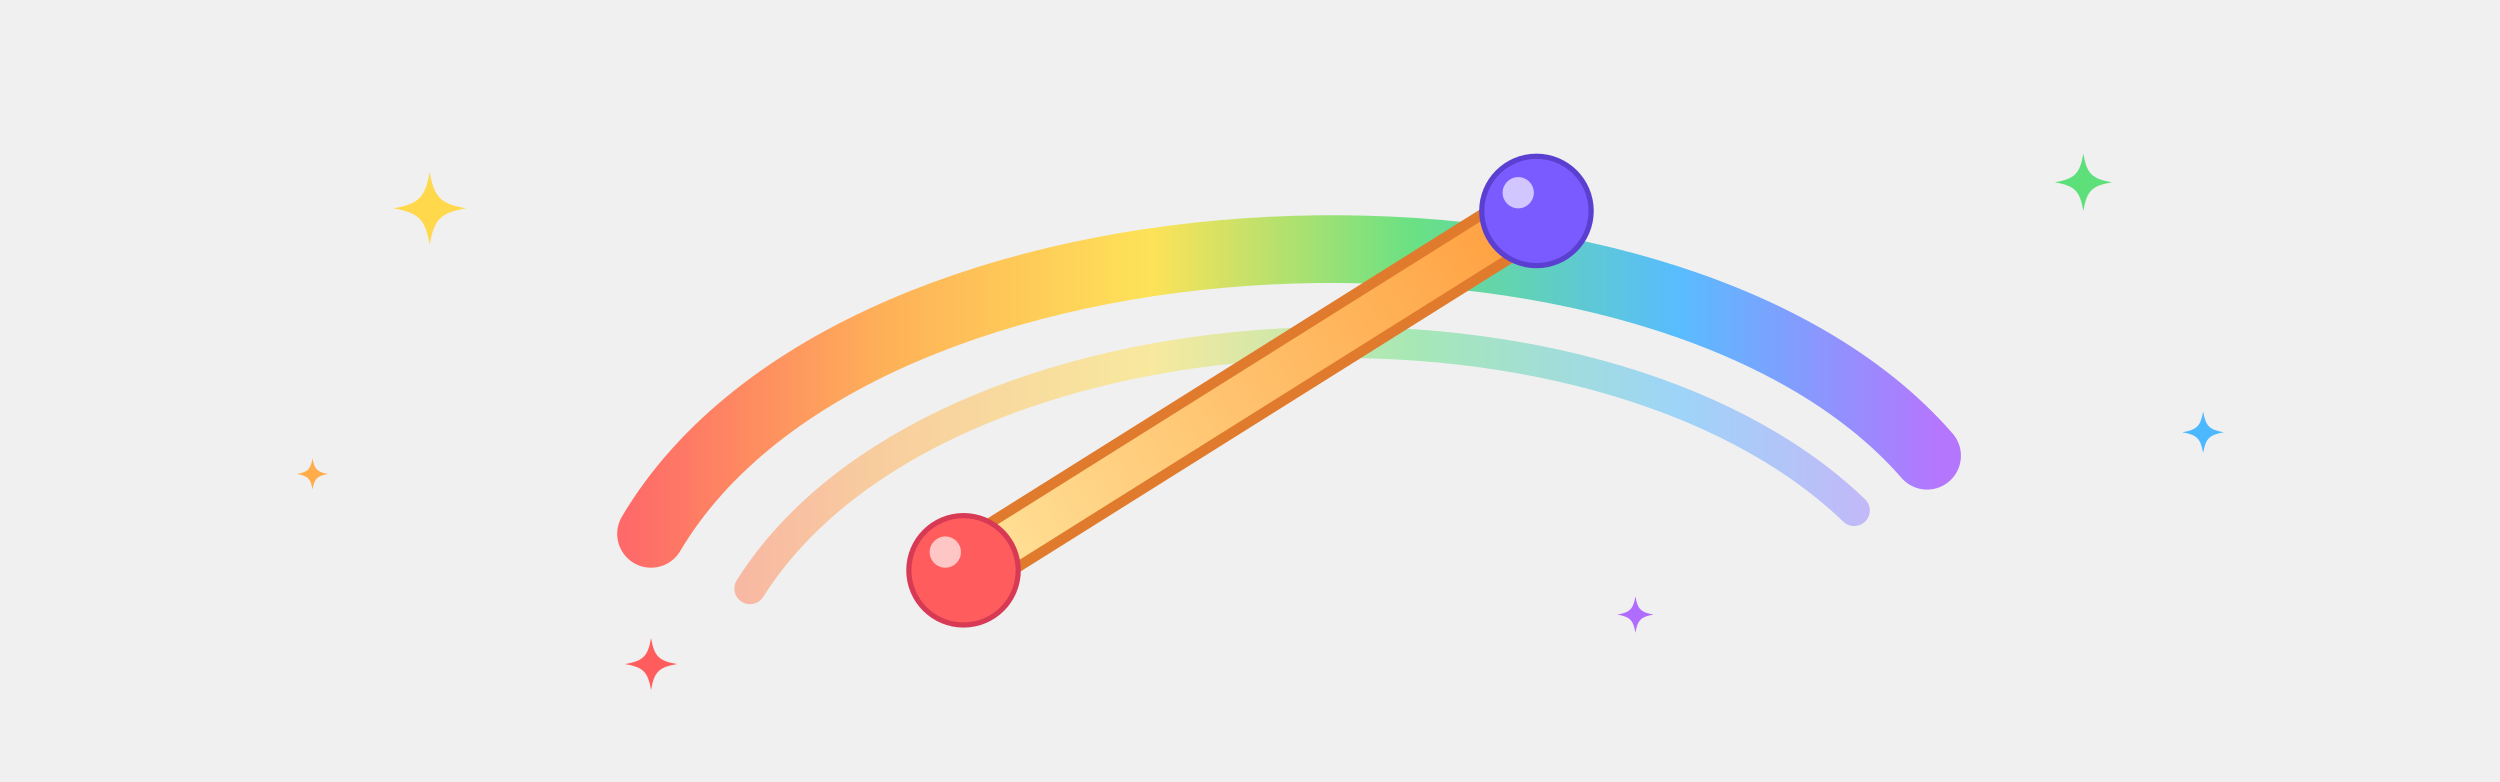
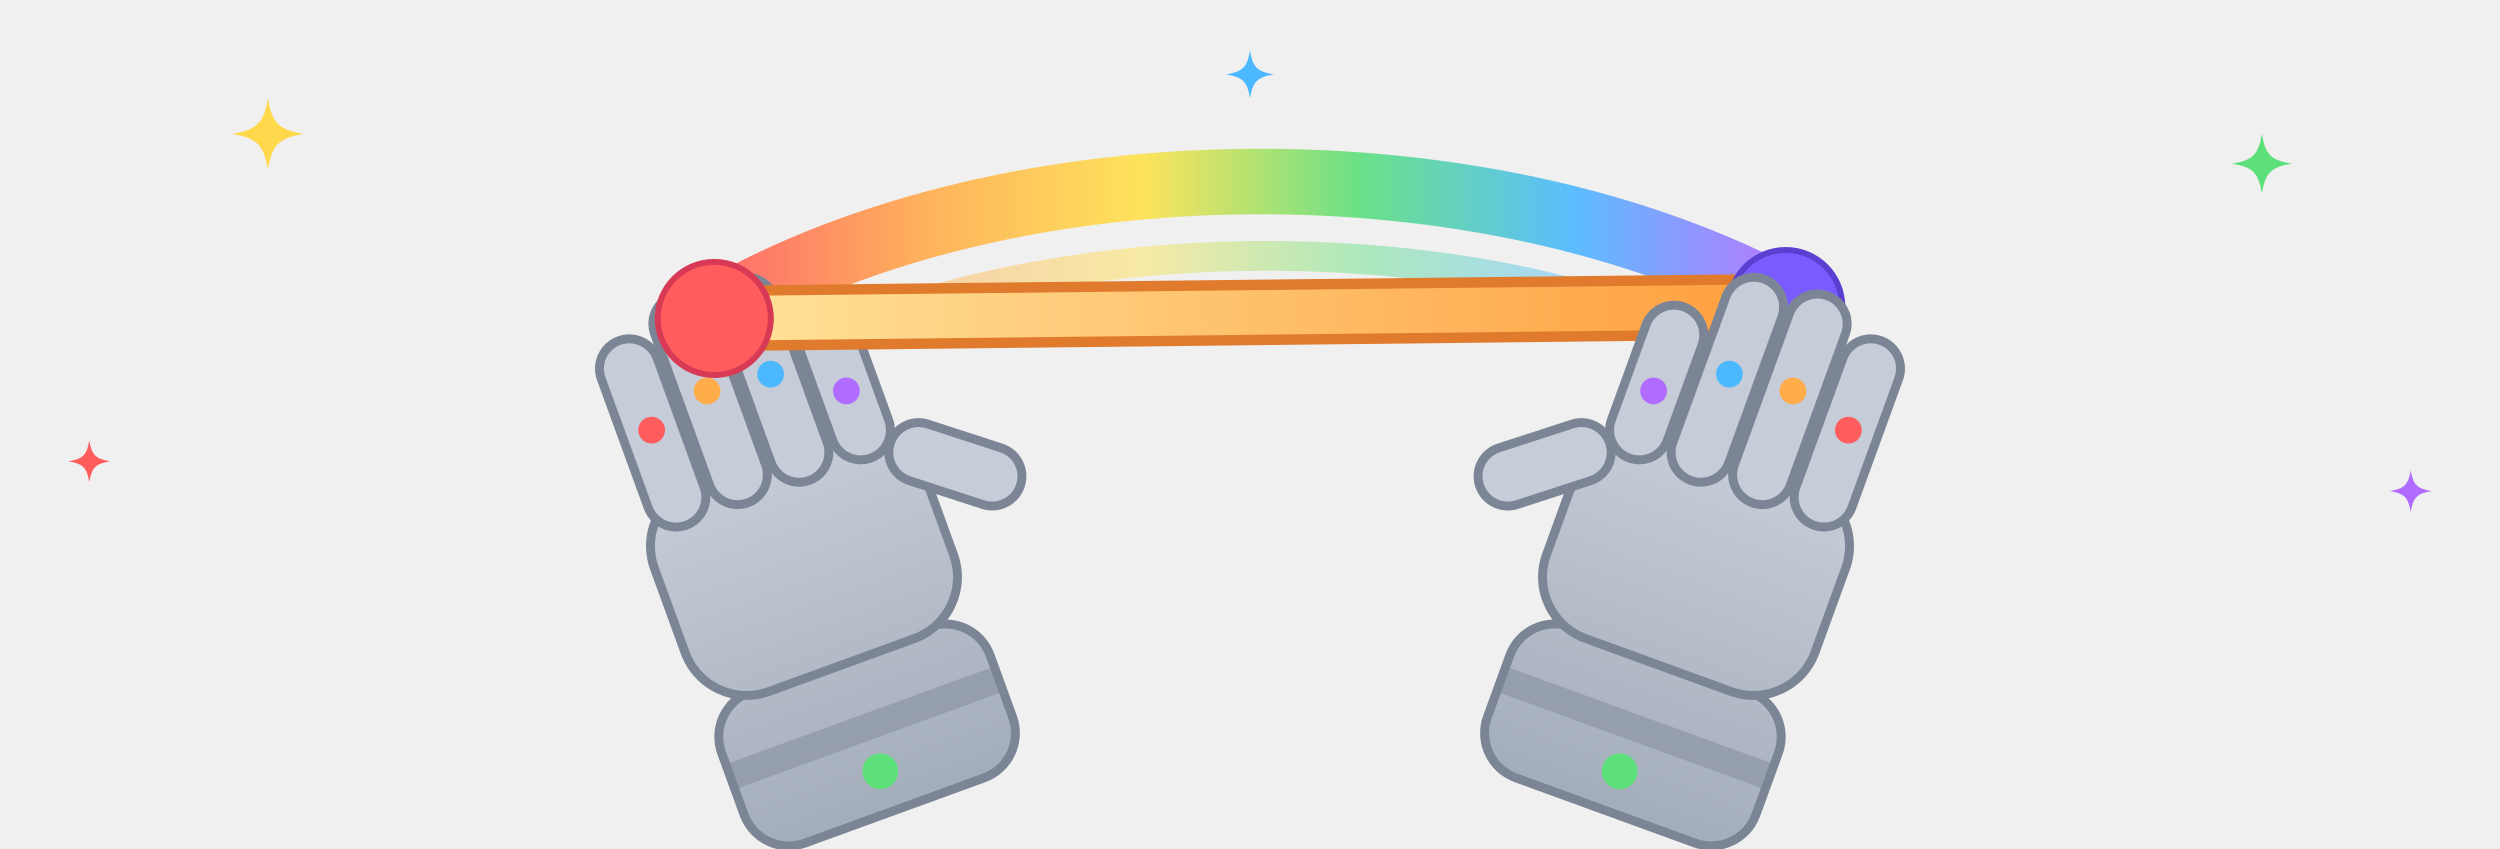
- <svg xmlns="http://www.w3.org/2000/svg" viewBox="0 0 960 300" width="960" height="300" role="img" aria-label="A rainbow baton mid-twirl, trailing color and sparkles">
+ <svg xmlns="http://www.w3.org/2000/svg" viewBox="60 45 840 285" width="840" height="285" role="img" aria-label="A robot hand passing a rainbow baton to another robot hand">
  <defs>
-     <linearGradient id="rainbow" gradientUnits="userSpaceOnUse" x1="240" y1="0" x2="745" y2="0">
+     <linearGradient id="rainbow" gradientUnits="userSpaceOnUse" x1="300" y1="0" x2="660" y2="0">
      <stop offset="0" stop-color="#ff5d5d" />
      <stop offset="0.2" stop-color="#ffac4b" />
      <stop offset="0.4" stop-color="#ffe14b" />
      <stop offset="0.6" stop-color="#5ddf7a" />
      <stop offset="0.8" stop-color="#4bb8ff" />
      <stop offset="1" stop-color="#b06bff" />
    </linearGradient>
-     <linearGradient id="rod" x1="370" y1="219" x2="590" y2="81" gradientUnits="userSpaceOnUse">
+     <linearGradient id="rod" x1="300" y1="152" x2="660" y2="148" gradientUnits="userSpaceOnUse">
      <stop offset="0" stop-color="#ffe39a" />
      <stop offset="1" stop-color="#ff9e3d" />
    </linearGradient>
+     <linearGradient id="metal" x1="0" y1="-150" x2="0" y2="30" gradientUnits="userSpaceOnUse">
+       <stop offset="0" stop-color="#d4dae3" />
+       <stop offset="1" stop-color="#a3acba" />
+     </linearGradient>
+     <g id="hand" stroke="#7c8595" stroke-width="3" stroke-linejoin="round">
+       <rect x="-48" y="-26" width="96" height="54" rx="16" fill="url(#metal)" />
+       <rect x="-48" y="-6" width="96" height="9" fill="#7c8595" stroke="none" opacity="0.45" />
+       <circle cx="0" cy="14" r="6" fill="#5ddf7a" stroke="none" />
+       <rect x="-48" y="-98" width="96" height="74" rx="22" fill="url(#metal)" />
+       <rect x="-43" y="-152" width="20" height="66" rx="10" fill="#c6cdd8" />
+       <rect x="-21" y="-160" width="20" height="74" rx="10" fill="#c6cdd8" />
+       <rect x="1" y="-158" width="20" height="72" rx="10" fill="#c6cdd8" />
+       <rect x="23" y="-140" width="20" height="54" rx="10" fill="#c6cdd8" />
+       <rect x="40" y="-96" width="46" height="20" rx="10" fill="#c6cdd8" transform="rotate(38 44 -86)" />
+       <circle cx="-33" cy="-120" r="4.5" fill="#ff5d5d" stroke="none" />
+       <circle cx="-11" cy="-126" r="4.5" fill="#ffac4b" stroke="none" />
+       <circle cx="11" cy="-124" r="4.5" fill="#4bb8ff" stroke="none" />
+       <circle cx="33" cy="-110" r="4.5" fill="#b06bff" stroke="none" />
+     </g>
  </defs>
  <g fill="none" stroke-linecap="round">
-     <path d="M 250 205 C 330 70, 640 60, 740 175" stroke="url(#rainbow)" stroke-width="26" opacity="0.92" />
-     <path d="M 288 226 C 360 112, 612 100, 712 196" stroke="url(#rainbow)" stroke-width="12" opacity="0.5" />
+     <path d="M 300 150 C 400 92, 560 92, 660 146" stroke="url(#rainbow)" stroke-width="22" opacity="0.9" />
+     <path d="M 322 166 C 410 120, 555 120, 638 162" stroke="url(#rainbow)" stroke-width="10" opacity="0.45" />
  </g>
+   <use href="#hand" transform="translate(351,291) rotate(-20)" />
  <g stroke-linecap="round">
-     <line x1="370" y1="219" x2="590" y2="81" stroke="#e07a2d" stroke-width="24" />
-     <line x1="370" y1="219" x2="590" y2="81" stroke="url(#rod)" stroke-width="16" />
-     <circle cx="370" cy="219" r="21" fill="#ff5d5d" stroke="#d83a55" stroke-width="2" />
-     <circle cx="590" cy="81" r="21" fill="#7a5bff" stroke="#5a3fd0" stroke-width="2" />
-     <circle cx="363" cy="212" r="6" fill="#ffffff" opacity="0.65" />
-     <circle cx="583" cy="74" r="6" fill="#ffffff" opacity="0.65" />
+     <line x1="300" y1="152" x2="660" y2="148" stroke="#e07a2d" stroke-width="22" />
+     <line x1="300" y1="152" x2="660" y2="148" stroke="url(#rod)" stroke-width="15" />
+     <circle cx="300" cy="152" r="19" fill="#ff5d5d" stroke="#d83a55" stroke-width="2" />
+     <circle cx="660" cy="148" r="19" fill="#7a5bff" stroke="#5a3fd0" stroke-width="2" />
  </g>
+   <use href="#hand" transform="translate(609,291) rotate(20) scale(-1,1)" />
  <g>
-     <path transform="translate(165,80) scale(1.4)" d="M0,-10 C1.2,-3 3,-1.2 10,0 C3,1.2 1.2,3 0,10 C-1.2,3 -3,1.2 -10,0 C-3,-1.2 -1.2,-3 0,-10 Z" fill="#ffd84b" />
-     <path transform="translate(800,70) scale(1.1)" d="M0,-10 C1.2,-3 3,-1.2 10,0 C3,1.2 1.2,3 0,10 C-1.2,3 -3,1.2 -10,0 C-3,-1.2 -1.2,-3 0,-10 Z" fill="#5ddf7a" />
-     <path transform="translate(846,166) scale(0.8)" d="M0,-10 C1.2,-3 3,-1.2 10,0 C3,1.2 1.2,3 0,10 C-1.2,3 -3,1.2 -10,0 C-3,-1.2 -1.2,-3 0,-10 Z" fill="#4bb8ff" />
-     <path transform="translate(250,255) scale(1.0)" d="M0,-10 C1.2,-3 3,-1.2 10,0 C3,1.2 1.2,3 0,10 C-1.2,3 -3,1.2 -10,0 C-3,-1.2 -1.2,-3 0,-10 Z" fill="#ff5d5d" />
-     <path transform="translate(628,236) scale(0.7)" d="M0,-10 C1.2,-3 3,-1.2 10,0 C3,1.2 1.2,3 0,10 C-1.2,3 -3,1.2 -10,0 C-3,-1.2 -1.2,-3 0,-10 Z" fill="#b06bff" />
-     <path transform="translate(120,182) scale(0.6)" d="M0,-10 C1.2,-3 3,-1.2 10,0 C3,1.2 1.2,3 0,10 C-1.2,3 -3,1.2 -10,0 C-3,-1.2 -1.2,-3 0,-10 Z" fill="#ffac4b" />
+     <path transform="translate(150,90) scale(1.2)" d="M0,-10 C1.2,-3 3,-1.2 10,0 C3,1.2 1.2,3 0,10 C-1.2,3 -3,1.2 -10,0 C-3,-1.2 -1.2,-3 0,-10 Z" fill="#ffd84b" />
+     <path transform="translate(820,100) scale(1.0)" d="M0,-10 C1.2,-3 3,-1.2 10,0 C3,1.2 1.2,3 0,10 C-1.2,3 -3,1.2 -10,0 C-3,-1.2 -1.2,-3 0,-10 Z" fill="#5ddf7a" />
+     <path transform="translate(480,70) scale(0.8)" d="M0,-10 C1.2,-3 3,-1.2 10,0 C3,1.2 1.2,3 0,10 C-1.2,3 -3,1.2 -10,0 C-3,-1.2 -1.2,-3 0,-10 Z" fill="#4bb8ff" />
+     <path transform="translate(870,210) scale(0.7)" d="M0,-10 C1.2,-3 3,-1.2 10,0 C3,1.2 1.2,3 0,10 C-1.2,3 -3,1.2 -10,0 C-3,-1.2 -1.2,-3 0,-10 Z" fill="#b06bff" />
+     <path transform="translate(90,200) scale(0.7)" d="M0,-10 C1.2,-3 3,-1.2 10,0 C3,1.2 1.2,3 0,10 C-1.2,3 -3,1.2 -10,0 C-3,-1.2 -1.2,-3 0,-10 Z" fill="#ff5d5d" />
  </g>
</svg>
